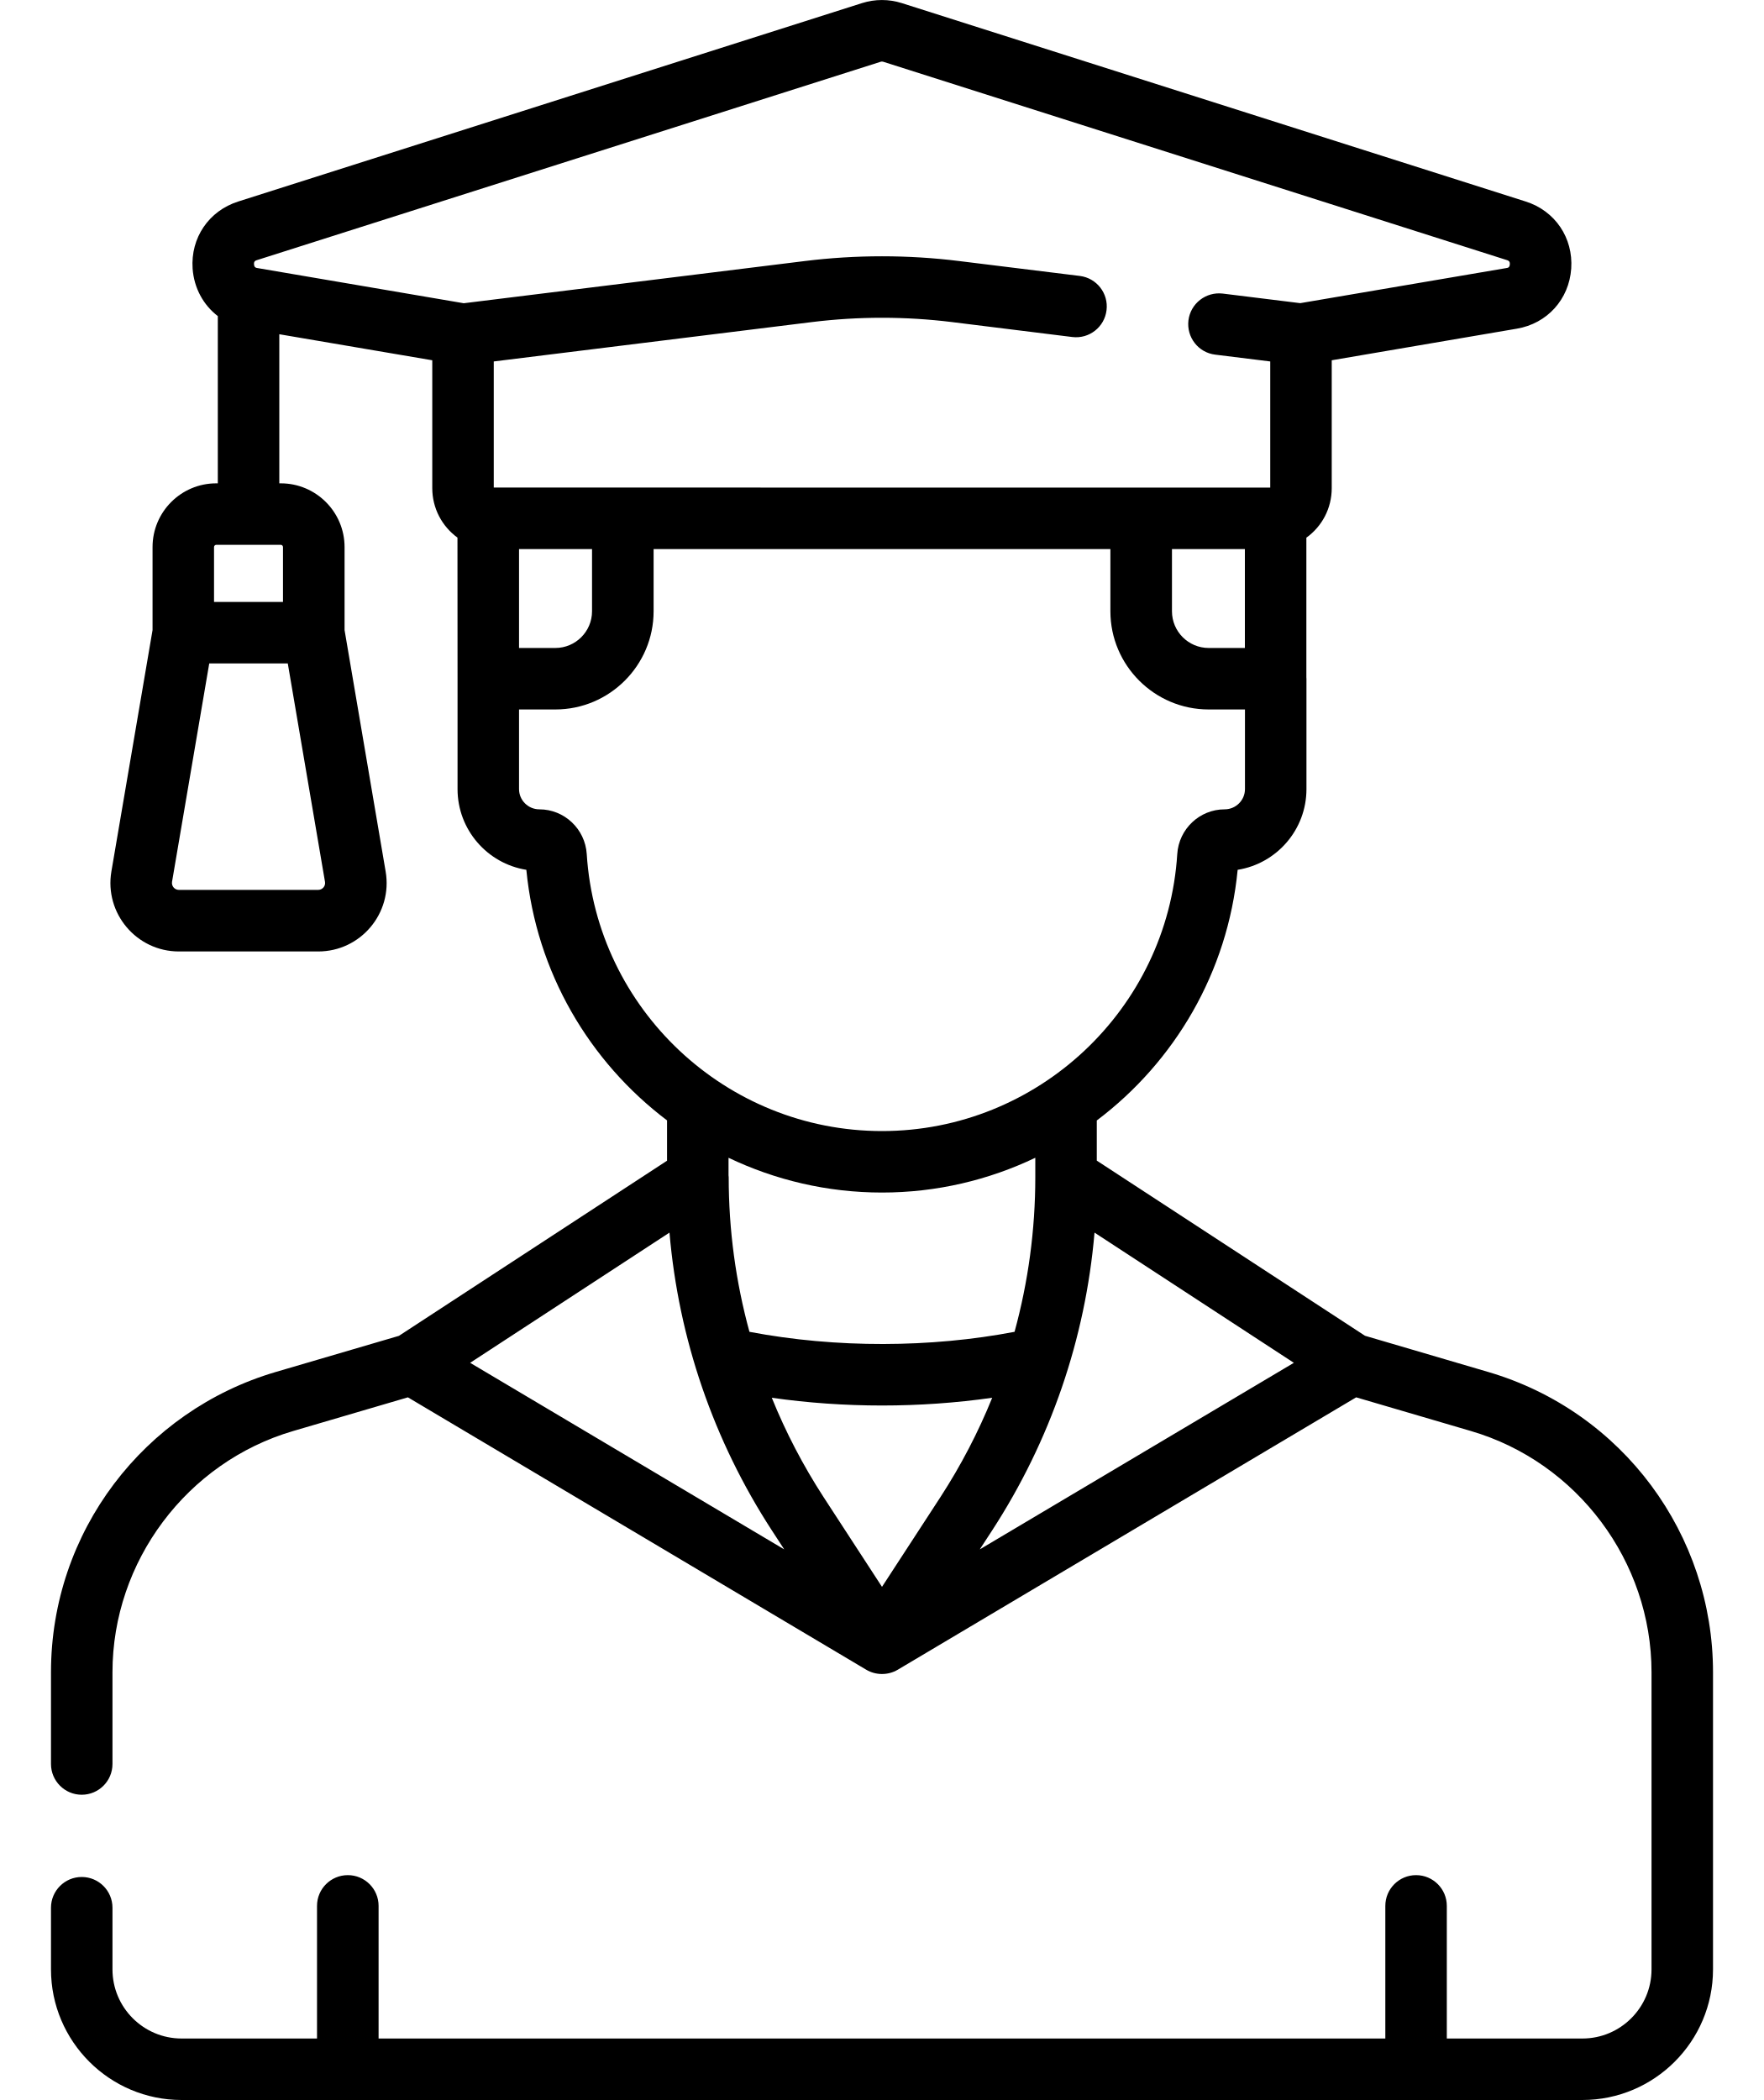
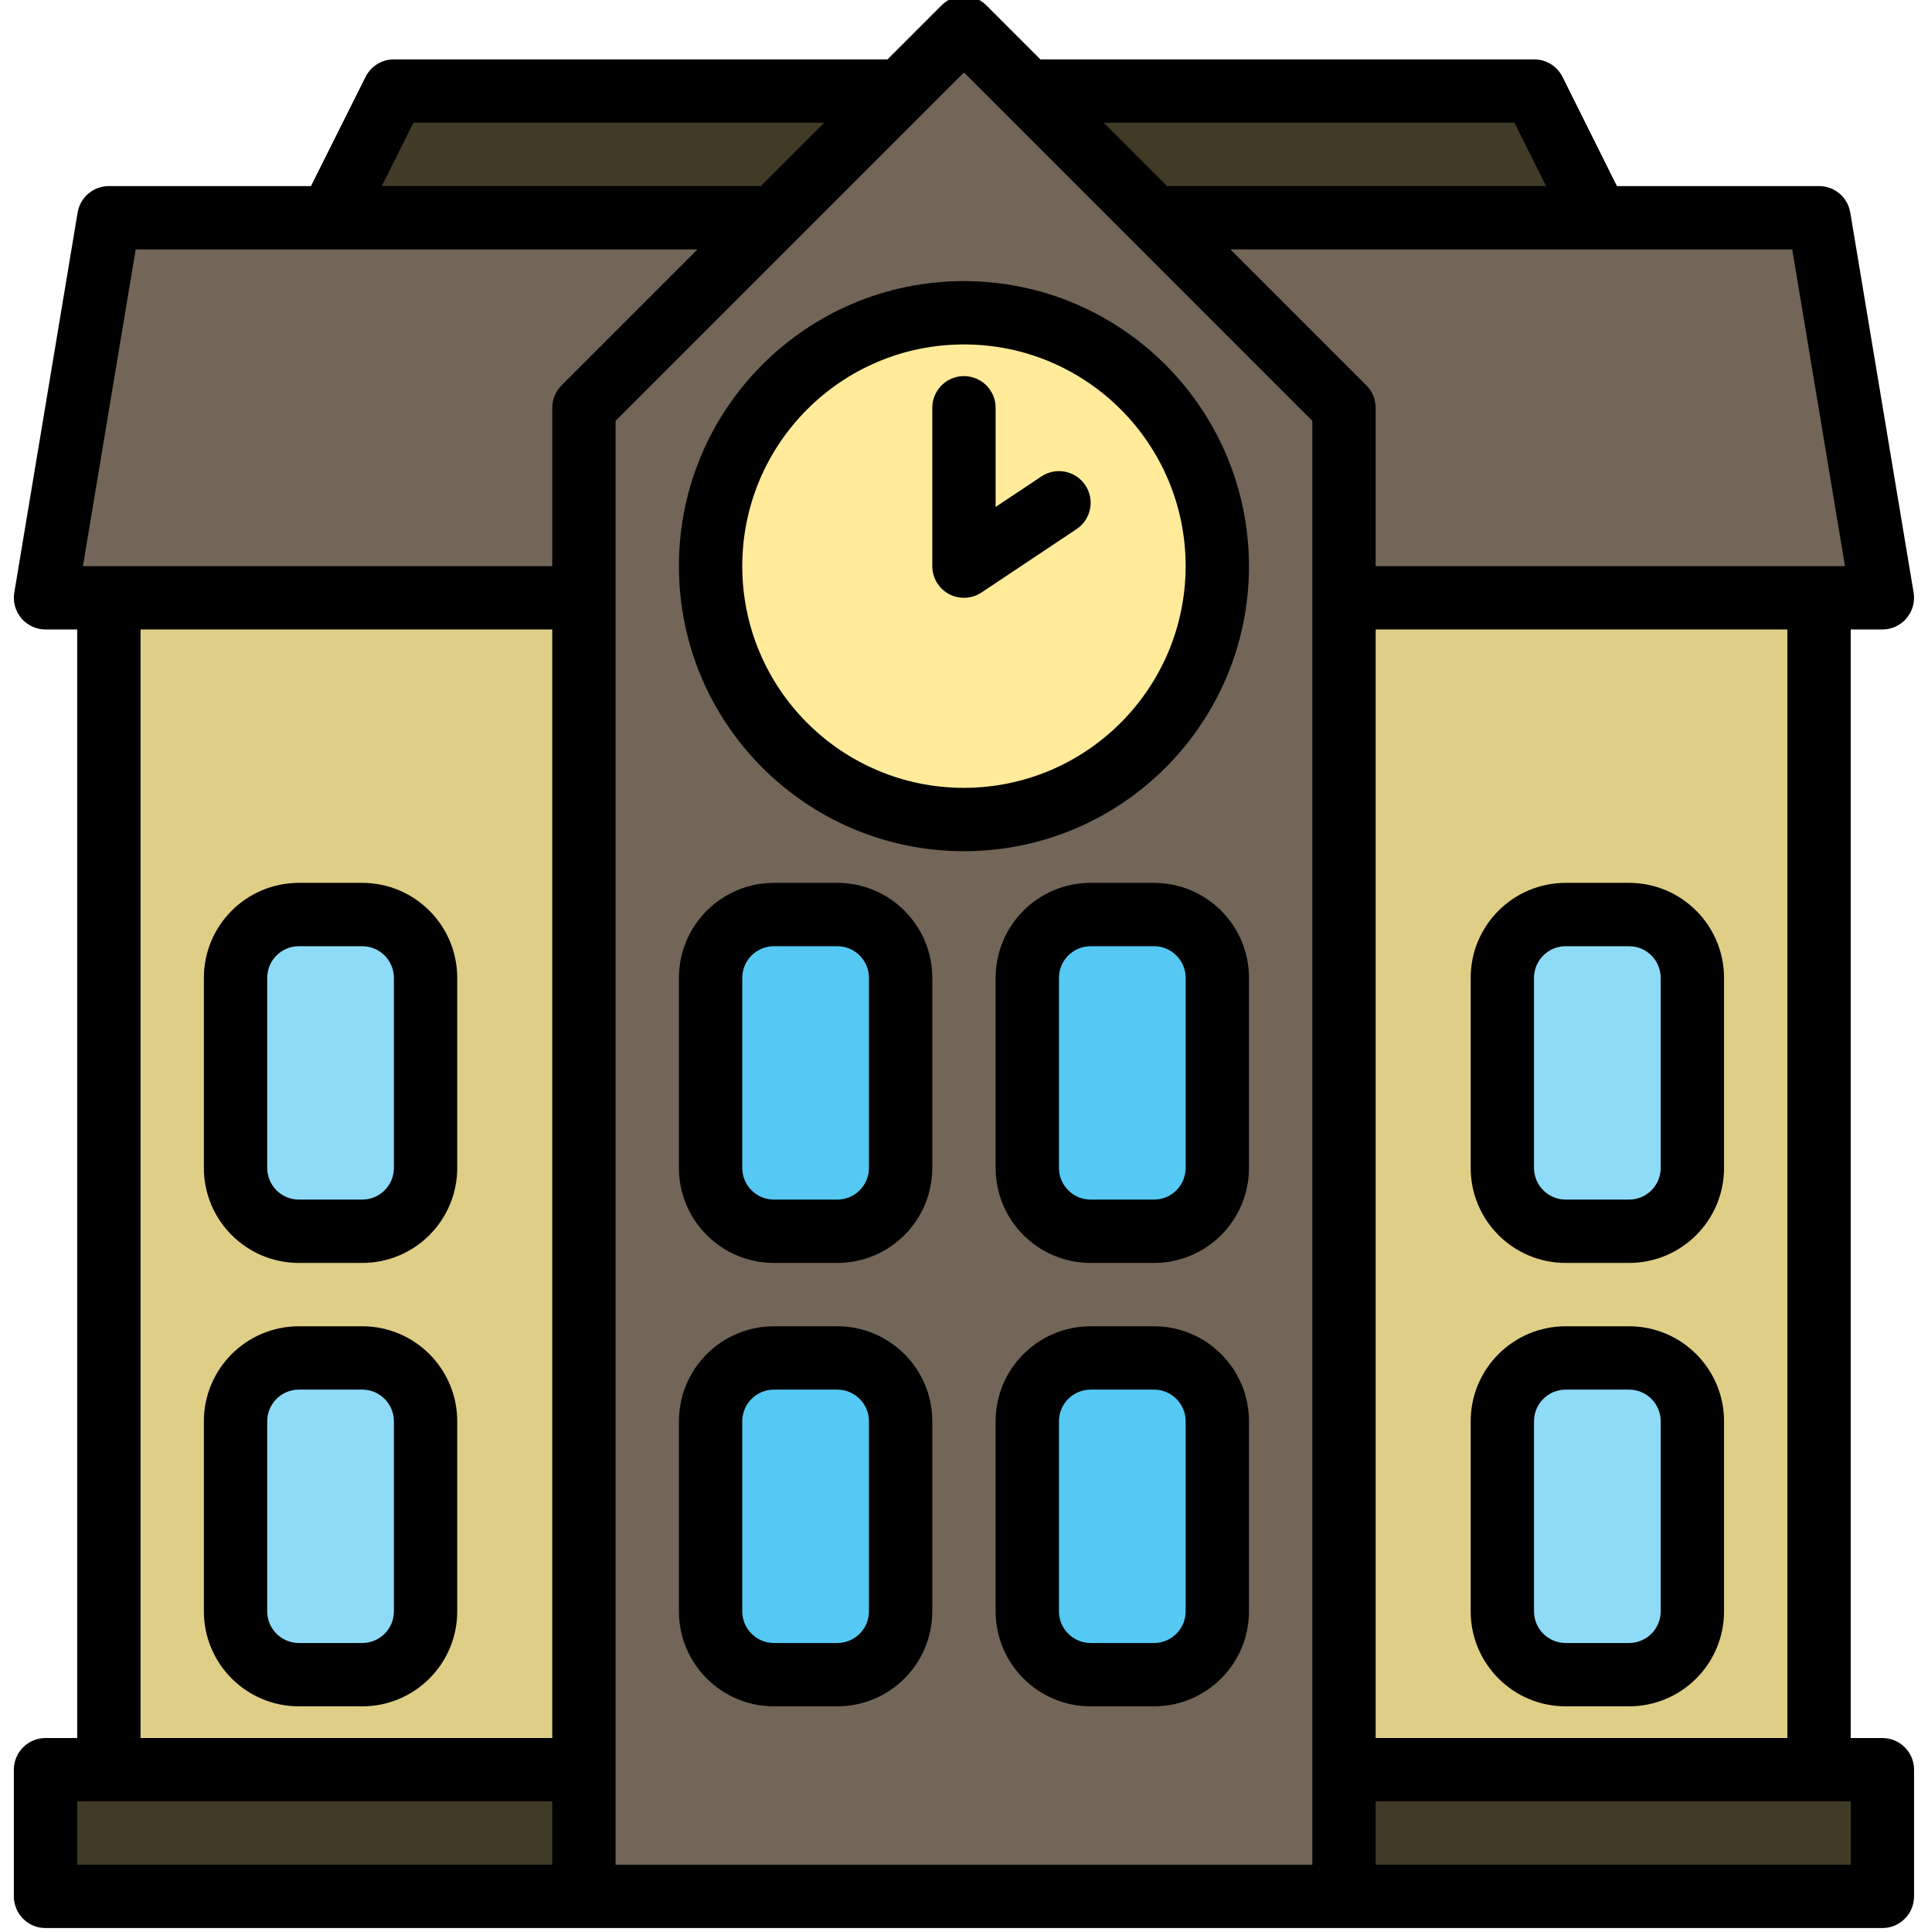
- <svg xmlns="http://www.w3.org/2000/svg" width="21" height="25" viewBox="0 0 21 25" fill="none">
-   <path d="M17.717 16.333L16.25 15.902L13.057 13.817V13.339C13.982 12.642 14.616 11.577 14.734 10.355C15.198 10.281 15.553 9.878 15.553 9.394V8.08C15.553 8.075 15.552 8.07 15.552 8.065V6.401C15.737 6.268 15.854 6.053 15.854 5.811V4.289L18.057 3.913C18.419 3.852 18.679 3.564 18.705 3.198C18.73 2.831 18.513 2.51 18.163 2.399L10.736 0.037C10.581 -0.012 10.417 -0.012 10.262 0.037L2.836 2.399C2.486 2.51 2.268 2.831 2.293 3.198C2.31 3.43 2.421 3.631 2.593 3.763V5.754H2.574C2.156 5.754 1.816 6.094 1.816 6.513V7.501L1.326 10.375C1.242 10.872 1.625 11.327 2.13 11.327H3.788C4.292 11.327 4.676 10.873 4.591 10.375L4.102 7.501V6.513C4.102 6.094 3.761 5.754 3.343 5.754H3.325V3.979L5.146 4.289V5.811C5.146 6.052 5.263 6.267 5.446 6.4L5.447 8.08V9.394C5.447 9.878 5.802 10.281 6.266 10.355C6.384 11.576 7.018 12.641 7.941 13.338V13.818L4.749 15.903L3.283 16.333C1.715 16.794 0.607 18.234 0.607 19.908V21C0.607 21.202 0.771 21.366 0.973 21.366C1.175 21.366 1.339 21.202 1.339 21V19.908C1.339 18.589 2.224 17.407 3.49 17.036L4.856 16.635L10.313 19.878C10.424 19.944 10.57 19.947 10.687 19.878L16.145 16.635L17.511 17.036C18.777 17.407 19.661 18.588 19.661 19.908V23.445C19.661 23.899 19.292 24.268 18.838 24.268H17.224V22.689C17.224 22.487 17.06 22.323 16.858 22.323C16.656 22.323 16.492 22.487 16.492 22.689V24.268H4.507V22.689C4.507 22.487 4.343 22.323 4.141 22.323C3.938 22.323 3.774 22.487 3.774 22.689V24.268H2.162C1.708 24.268 1.339 23.899 1.339 23.445V22.711C1.339 22.509 1.175 22.345 0.973 22.345C0.771 22.345 0.607 22.509 0.607 22.711V23.445C0.607 24.302 1.304 25 2.162 25H18.838C19.696 25 20.393 24.302 20.393 23.445V19.908C20.393 18.273 19.323 16.805 17.717 16.333ZM3.787 10.594H2.13C2.079 10.594 2.04 10.549 2.048 10.498L2.491 7.898H3.426L3.869 10.498C3.878 10.548 3.839 10.594 3.787 10.594ZM3.369 6.513V7.166H2.548V6.513C2.548 6.498 2.56 6.486 2.574 6.486H3.343C3.357 6.486 3.369 6.498 3.369 6.513ZM9.19 18.221L9.336 18.445L5.597 16.224L7.97 14.674C8.078 15.936 8.494 17.151 9.19 18.221ZM9.188 16.64C10.05 16.763 10.95 16.763 11.812 16.64C11.646 17.05 11.44 17.446 11.196 17.822L10.5 18.891L9.804 17.822C9.56 17.446 9.354 17.05 9.188 16.64ZM11.81 18.221C12.506 17.151 12.922 15.936 13.03 14.674L15.403 16.224L11.664 18.445L11.81 18.221ZM13.952 6.537H14.82V7.714H14.389C14.148 7.714 13.952 7.518 13.952 7.277V6.537H13.952ZM3.058 3.097L10.485 0.735C10.494 0.732 10.504 0.732 10.514 0.735L17.941 3.097C17.956 3.102 17.977 3.109 17.974 3.147C17.972 3.185 17.95 3.189 17.934 3.191L15.479 3.609L14.557 3.495C14.356 3.471 14.173 3.613 14.148 3.814C14.124 4.015 14.266 4.198 14.467 4.222L15.122 4.303V5.805L5.878 5.804V4.303L9.668 3.834C10.22 3.766 10.779 3.766 11.331 3.834L12.765 4.012C12.966 4.037 13.149 3.894 13.173 3.693C13.198 3.493 13.056 3.31 12.855 3.285L11.421 3.108C10.81 3.032 10.189 3.032 9.578 3.108L5.521 3.61L3.064 3.191C3.048 3.189 3.027 3.185 3.024 3.147C3.021 3.109 3.042 3.102 3.058 3.097ZM6.179 7.714L6.179 6.537H7.048V7.277C7.048 7.518 6.852 7.714 6.611 7.714H6.179V7.714ZM6.985 10.167C6.966 9.869 6.719 9.635 6.421 9.635C6.288 9.635 6.179 9.527 6.179 9.394V8.446H6.611C7.256 8.446 7.781 7.921 7.781 7.277V6.537H13.219V7.277C13.219 7.921 13.744 8.446 14.389 8.446H14.821V9.394C14.821 9.527 14.712 9.635 14.579 9.635C14.281 9.635 14.034 9.869 14.015 10.167C13.898 12.016 12.354 13.465 10.5 13.465C8.646 13.465 7.102 12.016 6.985 10.167ZM10.5 14.197C11.151 14.197 11.77 14.048 12.325 13.783V14.015C12.325 14.642 12.241 15.259 12.078 15.855C11.083 16.045 9.958 16.052 8.922 15.855C8.759 15.259 8.675 14.642 8.675 14.015C8.675 14.008 8.674 14 8.673 13.992C8.673 13.991 8.673 13.989 8.673 13.988V13.783C9.228 14.048 9.848 14.197 10.5 14.197Z" fill="black" />
+ <svg xmlns="http://www.w3.org/2000/svg" viewBox="-3 1 487 487.998">
+   <path d="m336.5 448h120v-296h-120zm40-200c0-8.84 7.164-16 16-16h16c8.836 0 16 7.16 16 16v48c0 8.836-7.164 16-16 16h-16c-8.836 0-16-7.164-16-16zm0 112c0-8.84 7.164-16 16-16h16c8.836 0 16 7.16 16 16v48c0 8.836-7.164 16-16 16h-16c-8.836 0-16-7.164-16-16zm0 0" fill="#dfce86" />
+   <path d="m336.5 480h136v-32h-136zm0 0" fill="#403b26" />
+   <path d="m336.5 104v48h136l-16-96h-168zm0 0" fill="#726658" />
+   <path d="m144.5 104 48-48h-168l-16 96h136zm0 0" fill="#726658" />
+   <path d="m224.5 24h-128l-16 32h112zm0 0" fill="#403b26" />
+   <path d="m400.5 56-16-32h-128l32 32zm0 0" fill="#403b26" />
+   <path d="m144.5 152h-120v296h120zm-40 256c0 8.836-7.164 16-16 16h-16c-8.836 0-16-7.164-16-16v-48c0-8.84 7.164-16 16-16h16c8.836 0 16 7.16 16 16zm0-112c0 8.836-7.164 16-16 16h-16c-8.836 0-16-7.164-16-16v-48c0-8.84 7.164-16 16-16h16c8.836 0 16 7.16 16 16zm0 0" fill="#dfce86" />
+   <path d="m144.5 448h-136v32h136zm0 0" fill="#403b26" />
+   <path d="m144.5 104v376h192v-376l-96-96zm80 304c0 8.836-7.164 16-16 16h-16c-8.836 0-16-7.164-16-16v-48c0-8.84 7.164-16 16-16h16c8.836 0 16 7.16 16 16zm0-112c0 8.836-7.164 16-16 16h-16c-8.836 0-16-7.164-16-16v-48c0-8.84 7.164-16 16-16h16c8.836 0 16 7.16 16 16zm80 112c0 8.836-7.164 16-16 16h-16c-8.836 0-16-7.164-16-16v-48c0-8.84 7.164-16 16-16h16c8.836 0 16 7.16 16 16zm0-112c0 8.836-7.164 16-16 16h-16c-8.836 0-16-7.164-16-16v-48c0-8.84 7.164-16 16-16h16c8.836 0 16 7.16 16 16zm-64-216c35.344 0 64 28.652 64 64 0 35.344-28.656 64-64 64-35.348 0-64-28.656-64-64 .039-35.332 28.668-63.961 64-64zm0 0" fill="#726658" />
+   <path d="m240.5 208c35.344 0 64-28.656 64-64 0-35.348-28.656-64-64-64-35.348 0-64 28.652-64 64 .039 35.328 28.668 63.957 64 64zm0-104v40l24-16-24 16zm0 0" fill="#ffeb99" />
+   <path d="m272.5 232h16c8.836 0 16 7.16 16 16v48c0 8.836-7.164 16-16 16h-16c-8.836 0-16-7.164-16-16v-48c0-8.84 7.164-16 16-16zm0 0" fill="#55c9f4" />
+   <path d="m192.5 232h16c8.836 0 16 7.16 16 16v48c0 8.836-7.164 16-16 16h-16c-8.836 0-16-7.164-16-16v-48c0-8.84 7.164-16 16-16zm0 0" fill="#55c9f4" />
+   <path d="m272.5 344h16c8.836 0 16 7.16 16 16v48c0 8.836-7.164 16-16 16h-16c-8.836 0-16-7.164-16-16v-48c0-8.84 7.164-16 16-16zm0 0" fill="#55c9f4" />
+   <g fill="#8edbf8">
+     <path d="m392.5 232h16c8.836 0 16 7.16 16 16v48c0 8.836-7.164 16-16 16h-16c-8.836 0-16-7.164-16-16v-48c0-8.84 7.164-16 16-16zm0 0" />
+     <path d="m392.5 344h16c8.836 0 16 7.16 16 16v48c0 8.836-7.164 16-16 16h-16c-8.836 0-16-7.164-16-16v-48c0-8.84 7.164-16 16-16zm0 0" />
+     <path d="m72.5 232h16c8.836 0 16 7.16 16 16v48c0 8.836-7.164 16-16 16h-16c-8.836 0-16-7.164-16-16v-48c0-8.84 7.164-16 16-16zm0 0" />
+     <path d="m72.5 344h16c8.836 0 16 7.16 16 16v48c0 8.836-7.164 16-16 16h-16c-8.836 0-16-7.164-16-16v-48c0-8.84 7.164-16 16-16zm0 0" />
+   </g>
+   <path d="m192.5 344h16c8.836 0 16 7.16 16 16v48c0 8.836-7.164 16-16 16h-16c-8.836 0-16-7.164-16-16v-48c0-8.84 7.164-16 16-16zm0 0" fill="#55c9f4" />
+   <path d="m240.5 72c-39.766 0-72 32.234-72 72 0 39.762 32.234 72 72 72 39.762 0 72-32.238 72-72-.051-39.746-32.258-71.953-72-72zm0 128c-30.93 0-56-25.074-56-56 0-30.93 25.07-56 56-56 30.926 0 56 25.07 56 56-.035 30.91-25.086 55.965-56 56zm0 0" />
+   <path d="m260.059 121.344-11.559 7.703v-25.047c0-4.422-3.582-8-8-8s-8 3.578-8 8v40c0 2.949 1.621 5.66 4.227 7.055 2.602 1.391 5.758 1.238 8.211-.402l24-16c3.676-2.449 4.668-7.418 2.219-11.094-2.453-3.676-7.422-4.668-11.098-2.215zm0 0" />
+   <path d="m288.5 224h-16c-13.254 0-24 10.742-24 24v48c0 13.254 10.746 24 24 24h16c13.254 0 24-10.746 24-24v-48c0-13.258-10.746-24-24-24zm8 72c0 4.418-3.582 8-8 8h-16c-4.418 0-8-3.582-8-8v-48c0-4.422 3.582-8 8-8h16c4.418 0 8 3.578 8 8zm0 0" />
+   <path d="m208.5 224h-16c-13.254 0-24 10.742-24 24v48c0 13.254 10.746 24 24 24h16c13.254 0 24-10.746 24-24v-48c0-13.258-10.746-24-24-24zm8 72c0 4.418-3.582 8-8 8h-16c-4.418 0-8-3.582-8-8v-48c0-4.422 3.582-8 8-8h16c4.418 0 8 3.578 8 8zm0 0" />
+   <path d="m288.5 336h-16c-13.254 0-24 10.742-24 24v48c0 13.254 10.746 24 24 24h16c13.254 0 24-10.746 24-24v-48c0-13.258-10.746-24-24-24zm8 72c0 4.418-3.582 8-8 8h-16c-4.418 0-8-3.582-8-8v-48c0-4.422 3.582-8 8-8h16c4.418 0 8 3.578 8 8zm0 0" />
+   <path d="m392.5 320h16c13.254 0 24-10.746 24-24v-48c0-13.258-10.746-24-24-24h-16c-13.254 0-24 10.742-24 24v48c0 13.254 10.746 24 24 24zm-8-72c0-4.422 3.582-8 8-8h16c4.418 0 8 3.578 8 8v48c0 4.418-3.582 8-8 8h-16c-4.418 0-8-3.582-8-8zm0 0" />
+   <path d="m392.5 432h16c13.254 0 24-10.746 24-24v-48c0-13.258-10.746-24-24-24h-16c-13.254 0-24 10.742-24 24v48c0 13.254 10.746 24 24 24zm-8-72c0-4.422 3.582-8 8-8h16c4.418 0 8 3.578 8 8v48c0 4.418-3.582 8-8 8h-16c-4.418 0-8-3.582-8-8zm0 0" />
+   <path d="m88.5 224h-16c-13.254 0-24 10.742-24 24v48c0 13.254 10.746 24 24 24h16c13.254 0 24-10.746 24-24v-48c0-13.258-10.746-24-24-24zm8 72c0 4.418-3.582 8-8 8h-16c-4.418 0-8-3.582-8-8v-48c0-4.422 3.582-8 8-8h16c4.418 0 8 3.578 8 8zm0 0" />
+   <path d="m88.5 336h-16c-13.254 0-24 10.742-24 24v48c0 13.254 10.746 24 24 24h16c13.254 0 24-10.746 24-24v-48c0-13.258-10.746-24-24-24zm8 72c0 4.418-3.582 8-8 8h-16c-4.418 0-8-3.582-8-8v-48c0-4.422 3.582-8 8-8h16c4.418 0 8 3.578 8 8zm0 0" />
+   <path d="m208.5 336h-16c-13.254 0-24 10.742-24 24v48c0 13.254 10.746 24 24 24h16c13.254 0 24-10.746 24-24v-48c0-13.258-10.746-24-24-24zm8 72c0 4.418-3.582 8-8 8h-16c-4.418 0-8-3.582-8-8v-48c0-4.422 3.582-8 8-8h16c4.418 0 8 3.578 8 8zm0 0" />
+   <path d="m472.5 440h-8v-280h8c2.352-.004 4.582-1.039 6.102-2.832 1.52-1.797 2.172-4.168 1.785-6.488l-16-96c-.645-3.855-3.98-6.68-7.887-6.68h-51.059l-13.742-27.578c-1.363-2.727-4.152-4.441-7.199-4.422h-124.688l-13.656-13.656c-3.125-3.125-8.188-3.125-11.312 0l-13.656 13.656h-124.688c-3.031-.004-5.805 1.711-7.16 4.422l-13.785 27.578h-51.055c-3.91 0-7.242 2.824-7.891 6.68l-16 96c-.387 2.32.266 4.691 1.785 6.488 1.52 1.793 3.754 2.828 6.105 2.832h8v280h-8c-4.418 0-8 3.578-8 8v32c0 4.418 3.582 8 8 8h464c4.418 0 8-3.582 8-8v-32c0-4.422-3.582-8-8-8zm-24 0h-104v-280h104zm14.551-296h-118.551v-40c0-2.125-.844-4.156-2.344-5.656l-34.344-34.344h141.91zm-83.496-112 8 16h-95.742l-16-16zm-278.113 0h103.746l-16 16h-95.746zm-70.168 32h141.914l-34.344 34.344c-1.5 1.5-2.344 3.531-2.344 5.656v40h-118.555zm1.227 96h104v280h-104zm-16 296h120v16h-120zm136 16v-364.691l88-88 88 88v364.691zm312 0h-120v-16h120zm0 0" />
</svg>
